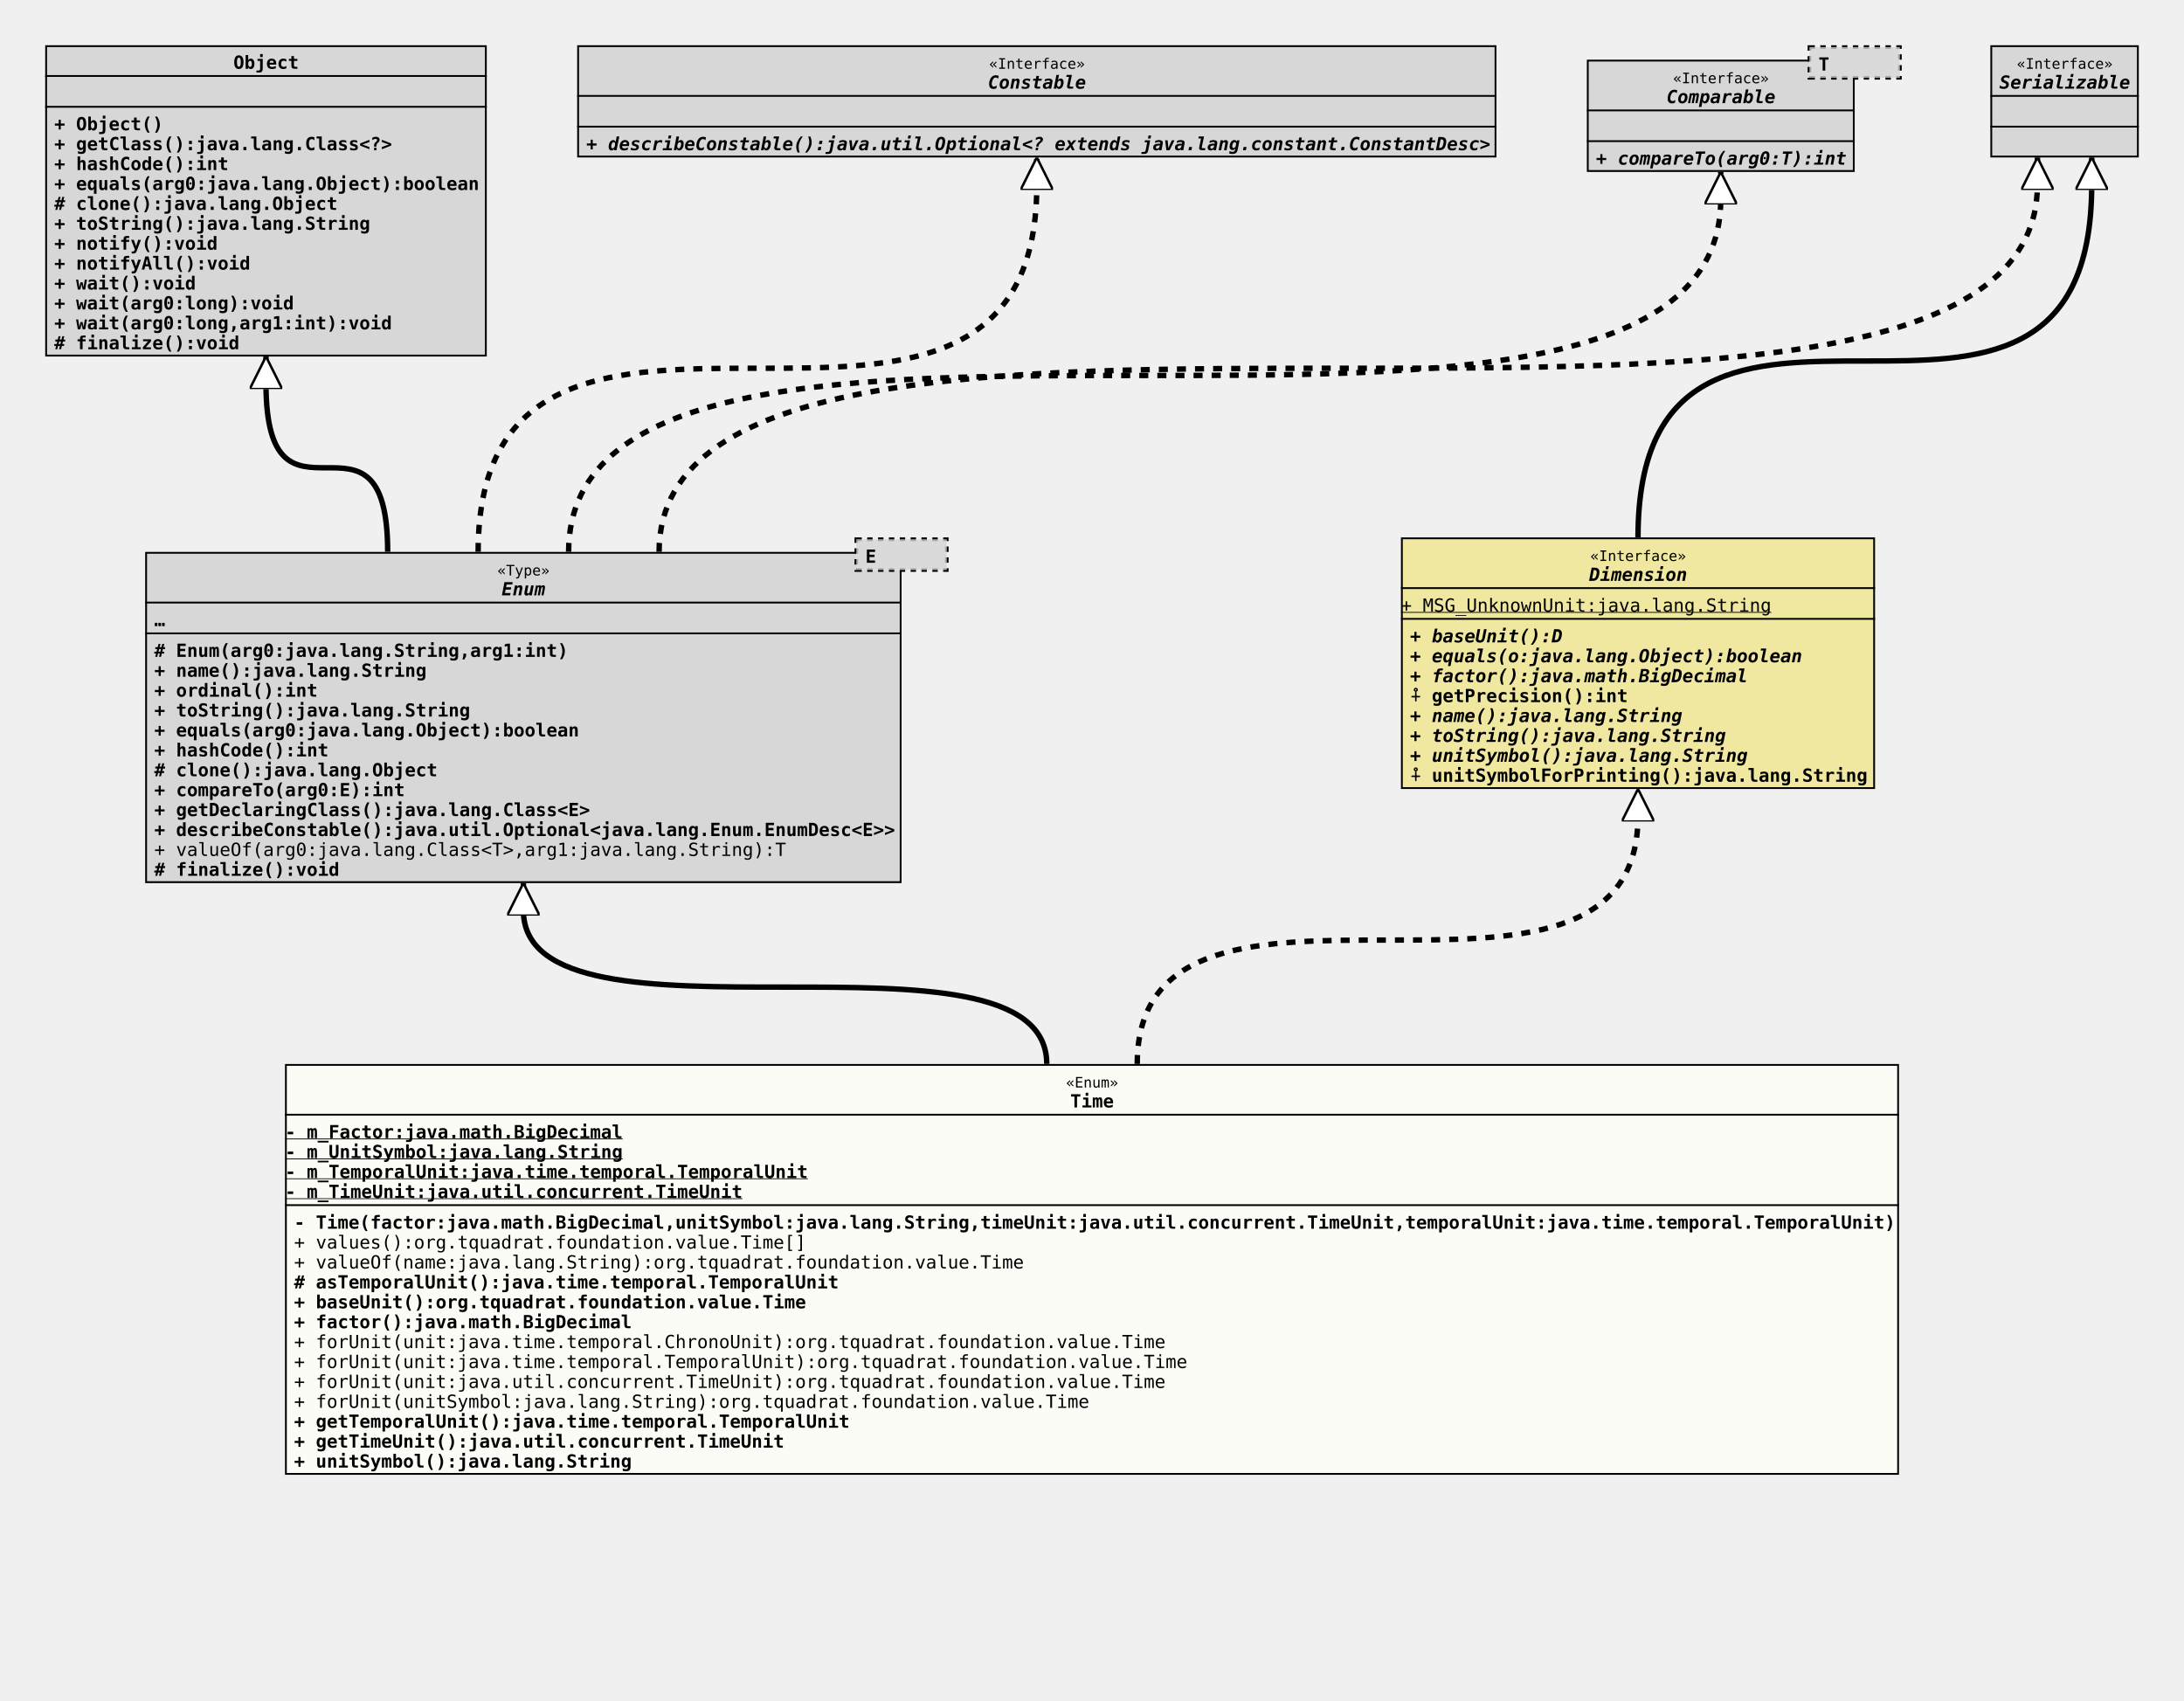
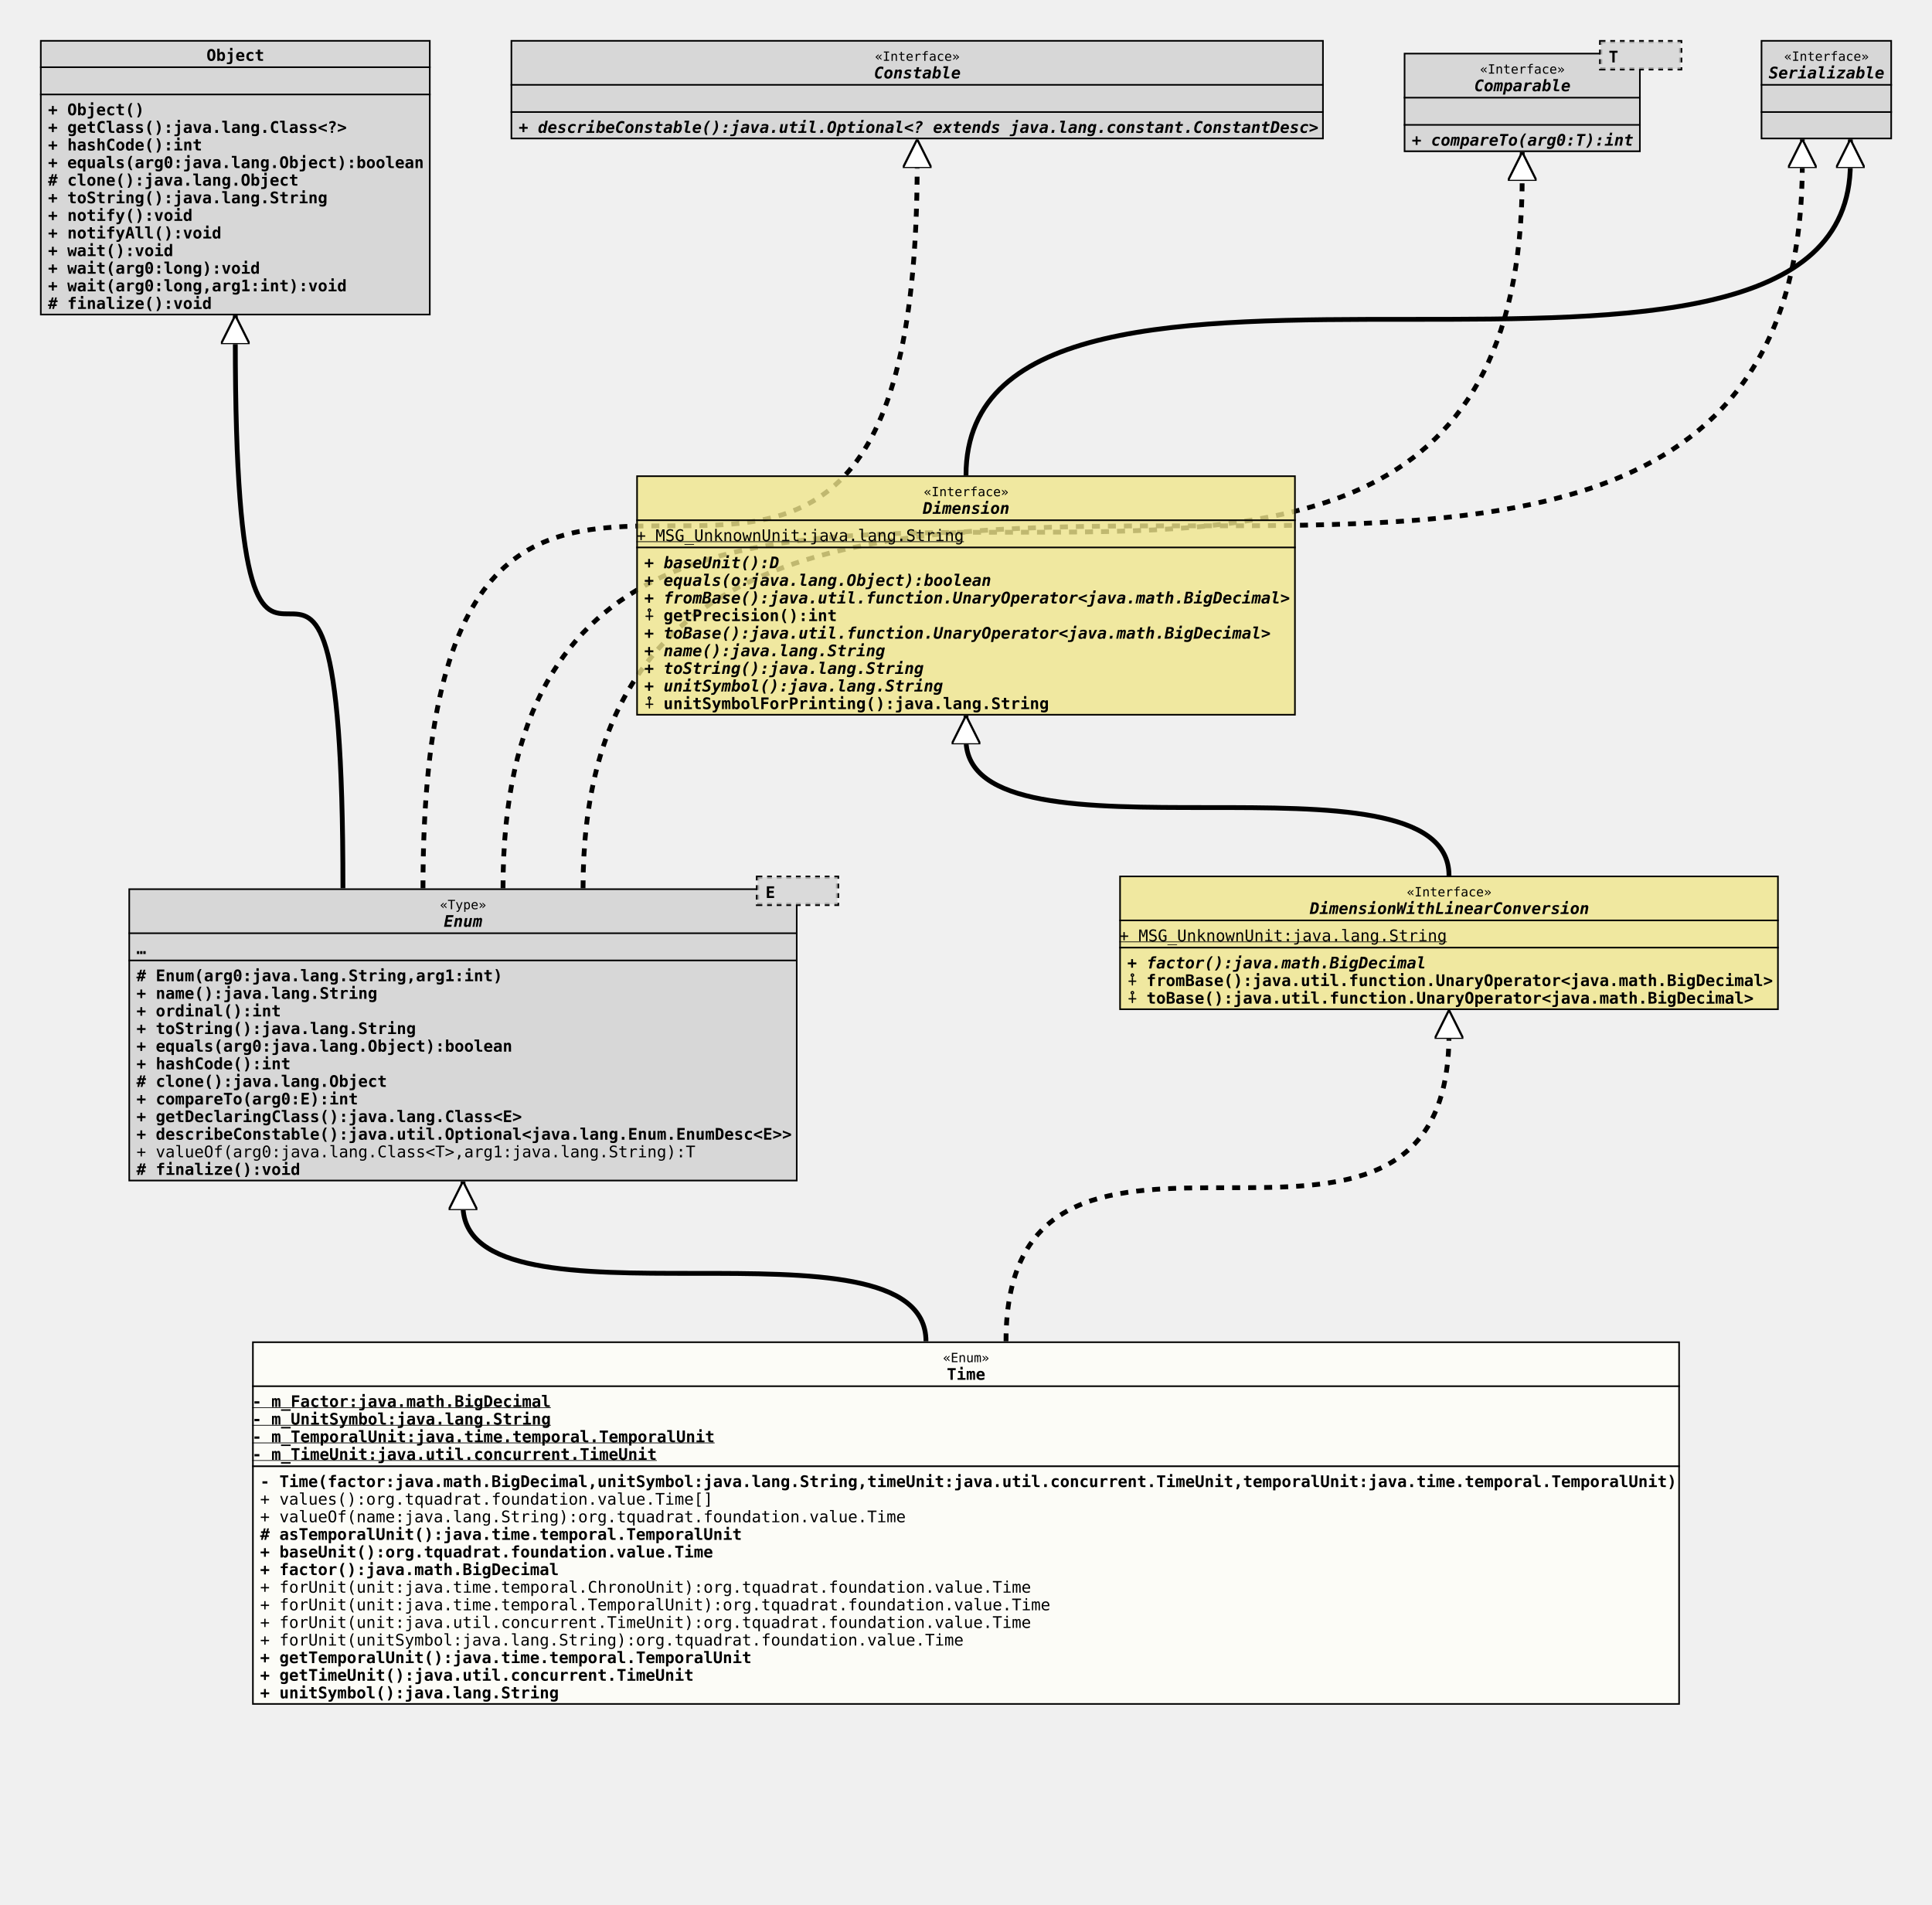
- <svg xmlns="http://www.w3.org/2000/svg" xmlns:xlink="http://www.w3.org/1999/xlink" version="1.1" baseProfile="full" width="1207.000" height="940.000">
+ <svg xmlns="http://www.w3.org/2000/svg" xmlns:xlink="http://www.w3.org/1999/xlink" version="1.1" baseProfile="full" width="1207.000" height="1190.000">
  <defs>
    <style>
            line
            {
              stroke: black;
            }
            line.separator
            {
              stroke:       black;
              stroke-width: 1;
            }
            marker
            {
              fill: white;
            }
            path
            {
              fill:   white;
              stroke: black;
            }
            path.implementation
            {
              fill:             none;
              stroke-dasharray: 5,5;
              stroke-width:     3;
            }
            path.inheritance
            {
              fill:         none;
              stroke-width: 3;
            }
            rect
            {
              fill:         none;
              stroke:       black;
              stroke-width: 2;
            }
            rect.externalClass
            {
              fill:         #D0D0D0;
              fill-opacity: 0.8;
            }
            rect.focusClass
            {
              fill:         #FFFFF9;
              fill-opacity: 0.8;
            }
            rect.otherClass
            {
              fill:         #F0E68C;
              fill-opacity: 0.8;
            }
            rect.template
            {
              fill:             #FFFFFF;
              fill-opacity:     1.0;
              stroke-dasharray: 3,3;
            }
            text
            {
              font-family: monospace;
              font-size:   10px;
              font-weight: bold;
            }
            text.abstract
            {
              font-style: italic;
            }
            text.final
            {
              text-decoration: underline;
            }
            text.static
            {
              font-weight: normal;
            }
            text.stereotype
            {
              font-size:   8px;
              font-weight: normal;
            }
            </style>
    <marker id="inheritance" viewBox="0,0,40,40" markerUnits="strokeWidth" refX="40" refY="20" markerWidth="6" markerHeight="6" orient="auto">
      <path d="M40,20 l-40,-20 v40 Z" fill="#ffffff" stroke="#000000" stroke-width="3" />
    </marker>
    <marker id="implementation" viewBox="0,0,40,40" markerUnits="strokeWidth" refX="40" refY="20" markerWidth="6" markerHeight="6" orient="auto">
      <path d="M40,20 l-40,-20 v40 Z" fill="#ffffff" stroke="#000000" stroke-width="3" />
    </marker>
    <clipPath id="ID000001">
      <rect class="focusClass" height="227.000" width="892.000" x="0.000" y="0.000" />
    </clipPath>
    <symbol id="org.tquadrat.foundation.value.Time">
      <g>
        <g class="focusClass" clip-path="url(#ID000001)">
          <rect x="0.000" y="0.000" width="892.000" height="227.000" class="focusClass" />
          <line x1="0.000" y1="28.000" x2="892.000" y2="28.000" class="separator" />
          <text x="431.600" y="13.000" class="stereotype">«Enum»</text>
          <text x="434.000" y="24.000">Time</text>
          <line x1="0.000" y1="78.000" x2="892.000" y2="78.000" class="separator" />
          <text y="41.000" class="final">- m_Factor:java.math.BigDecimal</text>
          <text y="52.000" class="final">- m_UnitSymbol:java.lang.String</text>
          <text y="63.000" class="final">- m_TemporalUnit:java.time.temporal.TemporalUnit</text>
          <text y="74.000" class="final">- m_TimeUnit:java.util.concurrent.TimeUnit</text>
          <text x="5.000" y="91.000">- Time(factor:java.math.BigDecimal,unitSymbol:java.lang.String,timeUnit:java.util.concurrent.TimeUnit,temporalUnit:java.time.temporal.TemporalUnit)</text>
          <text x="5.000" y="102.000" class="static">+ values():org.tquadrat.foundation.value.Time[]</text>
          <text x="5.000" y="113.000" class="static">+ valueOf(name:java.lang.String):org.tquadrat.foundation.value.Time</text>
          <text x="5.000" y="124.000"># asTemporalUnit():java.time.temporal.TemporalUnit</text>
          <text x="5.000" y="135.000">+ baseUnit():org.tquadrat.foundation.value.Time</text>
          <text x="5.000" y="146.000">+ factor():java.math.BigDecimal</text>
          <text x="5.000" y="157.000" class="static">+ forUnit(unit:java.time.temporal.ChronoUnit):org.tquadrat.foundation.value.Time</text>
          <text x="5.000" y="168.000" class="static">+ forUnit(unit:java.time.temporal.TemporalUnit):org.tquadrat.foundation.value.Time</text>
          <text x="5.000" y="179.000" class="static">+ forUnit(unit:java.util.concurrent.TimeUnit):org.tquadrat.foundation.value.Time</text>
          <text x="5.000" y="190.000" class="static">+ forUnit(unitSymbol:java.lang.String):org.tquadrat.foundation.value.Time</text>
          <text x="5.000" y="201.000">+ getTemporalUnit():java.time.temporal.TemporalUnit</text>
          <text x="5.000" y="212.000">+ getTimeUnit():java.util.concurrent.TimeUnit</text>
          <text x="5.000" y="223.000">+ unitSymbol():java.lang.String</text>
        </g>
      </g>
    </symbol>
    <clipPath id="ID000002">
      <rect class="externalClass" height="183.000" width="418.000" x="0.000" y="8.000" />
    </clipPath>
    <symbol id="java.lang.Enum">
      <g>
        <g clip-path="url(#ID000002)">
          <rect x="0.000" y="8.000" width="418.000" height="183.000" class="externalClass" />
          <line x1="0.000" y1="36.000" x2="418.000" y2="36.000" class="separator" />
          <text x="194.600" y="21.000" class="stereotype">«Type»</text>
          <text x="197.000" y="32.000" class="abstract">Enum</text>
          <line x1="0.000" y1="53.000" x2="418.000" y2="53.000" class="separator" />
          <text x="5.000" y="49.000">…</text>
          <text x="5.000" y="66.000"># Enum(arg0:java.lang.String,arg1:int)</text>
          <text x="5.000" y="77.000">+ name():java.lang.String</text>
          <text x="5.000" y="88.000">+ ordinal():int</text>
          <text x="5.000" y="99.000">+ toString():java.lang.String</text>
          <text x="5.000" y="110.000">+ equals(arg0:java.lang.Object):boolean</text>
          <text x="5.000" y="121.000">+ hashCode():int</text>
          <text x="5.000" y="132.000"># clone():java.lang.Object</text>
          <text x="5.000" y="143.000">+ compareTo(arg0:E):int</text>
          <text x="5.000" y="154.000">+ getDeclaringClass():java.lang.Class&lt;E&gt;</text>
          <text x="5.000" y="165.000">+ describeConstable():java.util.Optional&lt;java.lang.Enum.EnumDesc&lt;E&gt;&gt;</text>
          <text x="5.000" y="176.000" class="static">+ valueOf(arg0:java.lang.Class&lt;T&gt;,arg1:java.lang.String):T</text>
          <text x="5.000" y="187.000"># finalize():void</text>
        </g>
        <g transform="translate(393.000 0.000)">
          <rect x="0.000" y="1.000" width="50.000" height="17.000" class="template" />
          <rect x="0.000" y="1.000" width="50.000" height="17.000" class="externalClass" stroke="none" stroke-opacity="0.0" />
          <text x="5.000" y="14.000">E</text>
        </g>
      </g>
    </symbol>
    <clipPath id="ID000003">
-       <rect class="otherClass" height="139.000" width="262.000" x="0.000" y="0.000" />
-     </clipPath>
-     <symbol id="org.tquadrat.foundation.value.api.Dimension">
+       <rect class="otherClass" height="84.000" width="412.000" x="0.000" y="0.000" />
+     </clipPath>
+     <symbol id="org.tquadrat.foundation.value.api.DimensionWithLinearConversion">
      <g>
        <g clip-path="url(#ID000003)">
-           <rect x="0.000" y="0.000" width="262.000" height="139.000" class="otherClass" />
-           <line x1="0.000" y1="28.000" x2="262.000" y2="28.000" class="separator" />
-           <text x="104.600" y="13.000" class="stereotype">«Interface»</text>
-           <text x="104.000" y="24.000" class="abstract">Dimension</text>
-           <line x1="0.000" y1="45.000" x2="262.000" y2="45.000" class="separator" />
+           <rect x="0.000" y="0.000" width="412.000" height="84.000" class="otherClass" />
+           <line x1="0.000" y1="28.000" x2="412.000" y2="28.000" class="separator" />
+           <text x="179.600" y="13.000" class="stereotype">«Interface»</text>
+           <text x="119.000" y="24.000" class="abstract">DimensionWithLinearConversion</text>
+           <line x1="0.000" y1="45.000" x2="412.000" y2="45.000" class="separator" />
          <text y="41.000" class="static final">+ MSG_UnknownUnit:java.lang.String</text>
-           <text x="5.000" y="58.000" class="abstract">+ baseUnit():D</text>
-           <text x="5.000" y="69.000" class="abstract">+ equals(o:java.lang.Object):boolean</text>
-           <text x="5.000" y="80.000" class="abstract">+ factor():java.math.BigDecimal</text>
-           <text x="5.000" y="91.000">⨢ getPrecision():int</text>
-           <text x="5.000" y="102.000" class="abstract">+ name():java.lang.String</text>
-           <text x="5.000" y="113.000" class="abstract">+ toString():java.lang.String</text>
-           <text x="5.000" y="124.000" class="abstract">+ unitSymbol():java.lang.String</text>
-           <text x="5.000" y="135.000">⨢ unitSymbolForPrinting():java.lang.String</text>
+           <text x="5.000" y="58.000" class="abstract">+ factor():java.math.BigDecimal</text>
+           <text x="5.000" y="69.000">⨢ fromBase():java.util.function.UnaryOperator&lt;java.math.BigDecimal&gt;</text>
+           <text x="5.000" y="80.000">⨢ toBase():java.util.function.UnaryOperator&lt;java.math.BigDecimal&gt;</text>
        </g>
      </g>
    </symbol>
    <clipPath id="ID000004">
      <rect class="externalClass" height="172.000" width="244.000" x="0.000" y="0.000" />
    </clipPath>
    <symbol id="java.lang.Object">
      <g>
        <g clip-path="url(#ID000004)">
          <rect x="0.000" y="0.000" width="244.000" height="172.000" class="externalClass" />
          <line x1="0.000" y1="17.000" x2="244.000" y2="17.000" class="separator" />
          <text x="104.000" y="13.000">Object</text>
          <line x1="0.000" y1="34.000" x2="244.000" y2="34.000" class="separator" />
          <text x="5.000" y="30.000" />
          <text x="5.000" y="47.000">+ Object()</text>
          <text x="5.000" y="58.000">+ getClass():java.lang.Class&lt;?&gt;</text>
          <text x="5.000" y="69.000">+ hashCode():int</text>
          <text x="5.000" y="80.000">+ equals(arg0:java.lang.Object):boolean</text>
          <text x="5.000" y="91.000"># clone():java.lang.Object</text>
          <text x="5.000" y="102.000">+ toString():java.lang.String</text>
          <text x="5.000" y="113.000">+ notify():void</text>
          <text x="5.000" y="124.000">+ notifyAll():void</text>
          <text x="5.000" y="135.000">+ wait():void</text>
          <text x="5.000" y="146.000">+ wait(arg0:long):void</text>
          <text x="5.000" y="157.000">+ wait(arg0:long,arg1:int):void</text>
          <text x="5.000" y="168.000"># finalize():void</text>
        </g>
      </g>
    </symbol>
    <clipPath id="ID000005">
      <rect class="externalClass" height="62.000" width="508.000" x="0.000" y="0.000" />
    </clipPath>
    <symbol id="java.lang.constant.Constable">
      <g>
        <g clip-path="url(#ID000005)">
          <rect x="0.000" y="0.000" width="508.000" height="62.000" class="externalClass" />
          <line x1="0.000" y1="28.000" x2="508.000" y2="28.000" class="separator" />
          <text x="227.600" y="13.000" class="stereotype">«Interface»</text>
          <text x="227.000" y="24.000" class="abstract">Constable</text>
          <line x1="0.000" y1="45.000" x2="508.000" y2="45.000" class="separator" />
          <text x="5.000" y="41.000" />
          <text x="5.000" y="58.000" class="abstract">+ describeConstable():java.util.Optional&lt;? extends java.lang.constant.ConstantDesc&gt;</text>
        </g>
      </g>
    </symbol>
    <clipPath id="ID000006">
      <rect class="externalClass" height="62.000" width="148.000" x="0.000" y="8.000" />
    </clipPath>
    <symbol id="java.lang.Comparable">
      <g>
        <g clip-path="url(#ID000006)">
          <rect x="0.000" y="8.000" width="148.000" height="62.000" class="externalClass" />
          <line x1="0.000" y1="36.000" x2="148.000" y2="36.000" class="separator" />
          <text x="47.600" y="21.000" class="stereotype">«Interface»</text>
          <text x="44.000" y="32.000" class="abstract">Comparable</text>
          <line x1="0.000" y1="53.000" x2="148.000" y2="53.000" class="separator" />
          <text x="5.000" y="49.000" />
          <text x="5.000" y="66.000" class="abstract">+ compareTo(arg0:T):int</text>
        </g>
        <g transform="translate(123.000 0.000)">
          <rect x="0.000" y="1.000" width="50.000" height="17.000" class="template" />
          <rect x="0.000" y="1.000" width="50.000" height="17.000" class="externalClass" stroke="none" stroke-opacity="0.0" />
          <text x="5.000" y="14.000">T</text>
        </g>
      </g>
    </symbol>
    <clipPath id="ID000007">
      <rect class="externalClass" height="62.000" width="82.000" x="0.000" y="0.000" />
    </clipPath>
    <symbol id="java.io.Serializable">
      <g>
        <g clip-path="url(#ID000007)">
          <rect x="0.000" y="0.000" width="82.000" height="62.000" class="externalClass" />
          <line x1="0.000" y1="28.000" x2="82.000" y2="28.000" class="separator" />
          <text x="14.600" y="13.000" class="stereotype">«Interface»</text>
          <text x="5.000" y="24.000" class="abstract">Serializable</text>
          <line x1="0.000" y1="45.000" x2="82.000" y2="45.000" class="separator" />
          <text x="5.000" y="41.000" />
          <text x="5.000" y="58.000" />
        </g>
      </g>
    </symbol>
    <clipPath id="ID000008">
+       <rect class="otherClass" height="150.000" width="412.000" x="0.000" y="0.000" />
+     </clipPath>
+     <symbol id="org.tquadrat.foundation.value.api.Dimension">
+       <g>
+         <g clip-path="url(#ID000008)">
+           <rect x="0.000" y="0.000" width="412.000" height="150.000" class="otherClass" />
+           <line x1="0.000" y1="28.000" x2="412.000" y2="28.000" class="separator" />
+           <text x="179.600" y="13.000" class="stereotype">«Interface»</text>
+           <text x="179.000" y="24.000" class="abstract">Dimension</text>
+           <line x1="0.000" y1="45.000" x2="412.000" y2="45.000" class="separator" />
+           <text y="41.000" class="static final">+ MSG_UnknownUnit:java.lang.String</text>
+           <text x="5.000" y="58.000" class="abstract">+ baseUnit():D</text>
+           <text x="5.000" y="69.000" class="abstract">+ equals(o:java.lang.Object):boolean</text>
+           <text x="5.000" y="80.000" class="abstract">+ fromBase():java.util.function.UnaryOperator&lt;java.math.BigDecimal&gt;</text>
+           <text x="5.000" y="91.000">⨢ getPrecision():int</text>
+           <text x="5.000" y="102.000" class="abstract">+ toBase():java.util.function.UnaryOperator&lt;java.math.BigDecimal&gt;</text>
+           <text x="5.000" y="113.000" class="abstract">+ name():java.lang.String</text>
+           <text x="5.000" y="124.000" class="abstract">+ toString():java.lang.String</text>
+           <text x="5.000" y="135.000" class="abstract">+ unitSymbol():java.lang.String</text>
+           <text x="5.000" y="146.000">⨢ unitSymbolForPrinting():java.lang.String</text>
+         </g>
+       </g>
+     </symbol>
+     <clipPath id="ID000009">
      <rect class="externalClass" height="62.000" width="82.000" x="0.000" y="0.000" />
    </clipPath>
  </defs>
-   <path class="inheritance" d="M578.500,588.000 c0.000,-85.000,-289.250,0.000,-289.250,-85.000 v-15" marker-end="url(#inheritance)" />
-   <path class="implementation" d="M628.500,588.000 c0.000,-137.000,276.750,0.000,276.750,-137.000 v-15" marker-end="url(#implementation)" />
-   <path class="inheritance" d="M214.250,305.000 c0.000,-93.000,-67.250,0.000,-67.250,-93.000 v-15" marker-end="url(#inheritance)" />
-   <path class="implementation" d="M264.250,305.000 c0.000,-203.000,308.750,0.000,308.750,-203.000 v-15" marker-end="url(#implementation)" />
-   <path class="implementation" d="M314.250,305.000 c0.000,-195.000,636.750,0.000,636.750,-195.000 v-15" marker-end="url(#implementation)" />
-   <path class="implementation" d="M364.250,305.000 c0.000,-203.000,761.750,0.000,761.750,-203.000 v-15" marker-end="url(#implementation)" />
-   <path class="inheritance" d="M905.250,297.000 c0.000,-195.000,250.750,0.000,250.750,-195.000 v-15" marker-end="url(#inheritance)" />
+   <path class="inheritance" d="M578.500,838.000 c0.000,-85.000,-289.250,0.000,-289.250,-85.000 v-15" marker-end="url(#inheritance)" />
+   <path class="implementation" d="M628.500,838.000 c0.000,-192.000,276.750,0.000,276.750,-192.000 v-15" marker-end="url(#implementation)" />
+   <path class="inheritance" d="M214.250,555.000 c0.000,-343.000,-67.250,0.000,-67.250,-343.000 v-15" marker-end="url(#inheritance)" />
+   <path class="implementation" d="M264.250,555.000 c0.000,-453.000,308.750,0.000,308.750,-453.000 v-15" marker-end="url(#implementation)" />
+   <path class="implementation" d="M314.250,555.000 c0.000,-445.000,636.750,0.000,636.750,-445.000 v-15" marker-end="url(#implementation)" />
+   <path class="implementation" d="M364.250,555.000 c0.000,-453.000,761.750,0.000,761.750,-453.000 v-15" marker-end="url(#implementation)" />
+   <path class="inheritance" d="M905.250,547.000 c0.000,-85.000,-301.750,0.000,-301.750,-85.000 v-15" marker-end="url(#inheritance)" />
+   <path class="inheritance" d="M603.500,297.000 c0.000,-195.000,552.500,0.000,552.500,-195.000 v-15" marker-end="url(#inheritance)" />
  <use x="25.000" y="25.000" xlink:href="#java.lang.Object" />
  <use x="319.000" y="25.000" xlink:href="#java.lang.constant.Constable" />
  <use x="877.000" y="25.000" xlink:href="#java.lang.Comparable" />
  <use x="1100.000" y="25.000" xlink:href="#java.io.Serializable" />
-   <use x="80.250" y="297.000" xlink:href="#java.lang.Enum" />
-   <use x="774.250" y="297.000" xlink:href="#org.tquadrat.foundation.value.api.Dimension" />
-   <use x="157.500" y="588.000" xlink:href="#org.tquadrat.foundation.value.Time" />
+   <use x="397.500" y="297.000" xlink:href="#org.tquadrat.foundation.value.api.Dimension" />
+   <use x="80.250" y="547.000" xlink:href="#java.lang.Enum" />
+   <use x="699.250" y="547.000" xlink:href="#org.tquadrat.foundation.value.api.DimensionWithLinearConversion" />
+   <use x="157.500" y="838.000" xlink:href="#org.tquadrat.foundation.value.Time" />
</svg>
